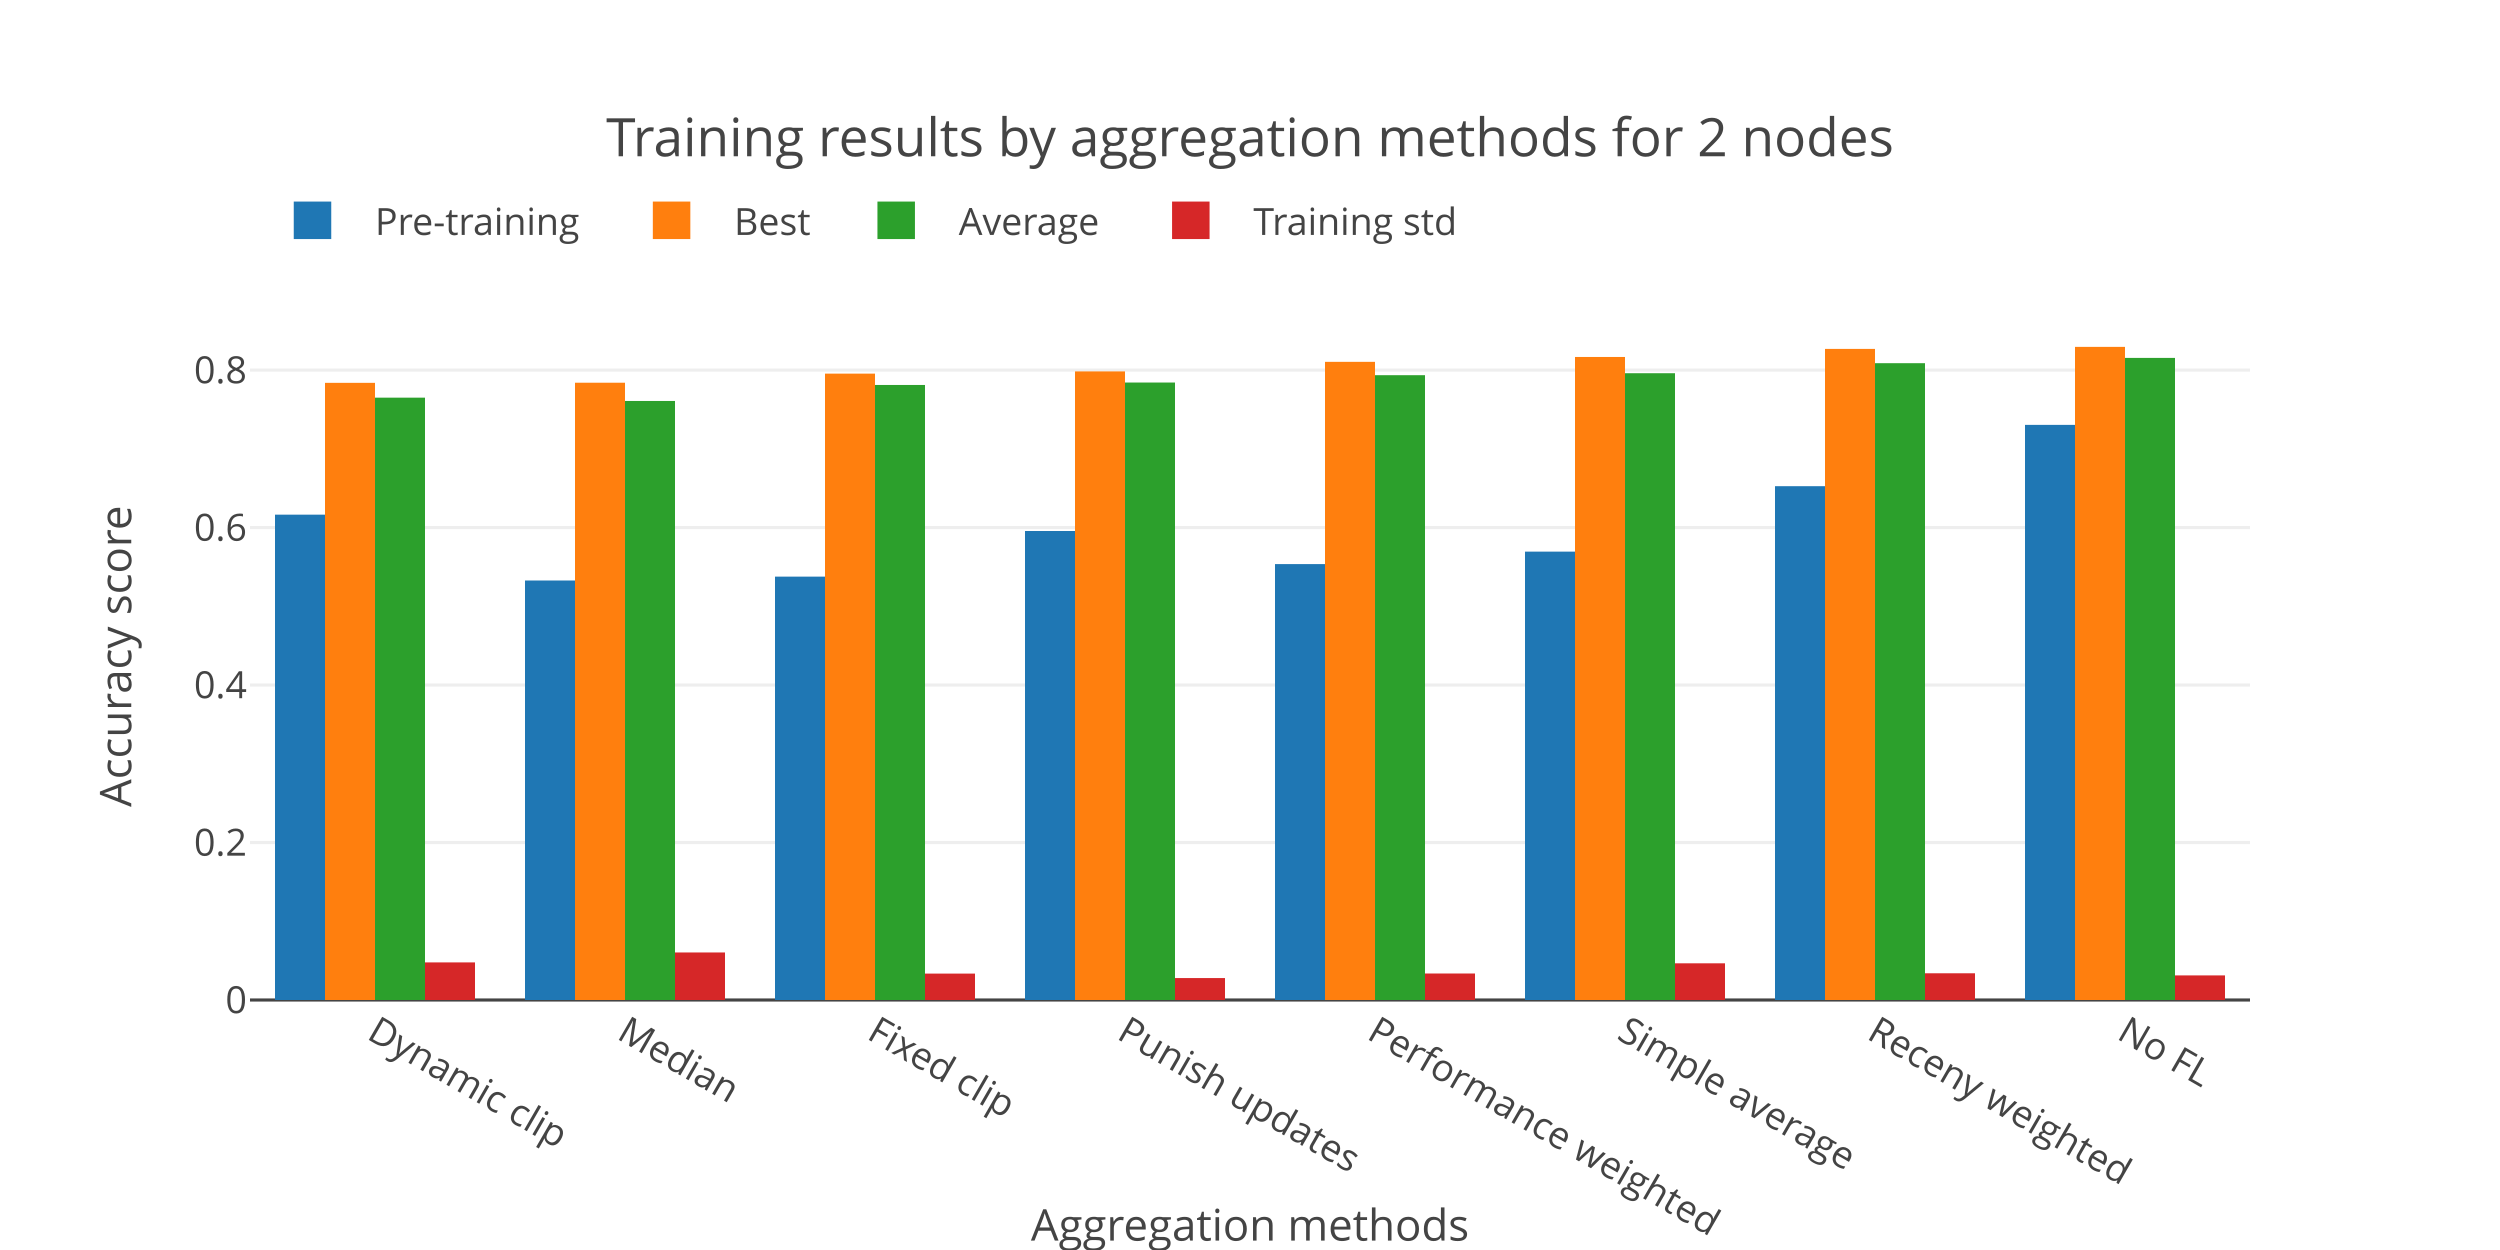
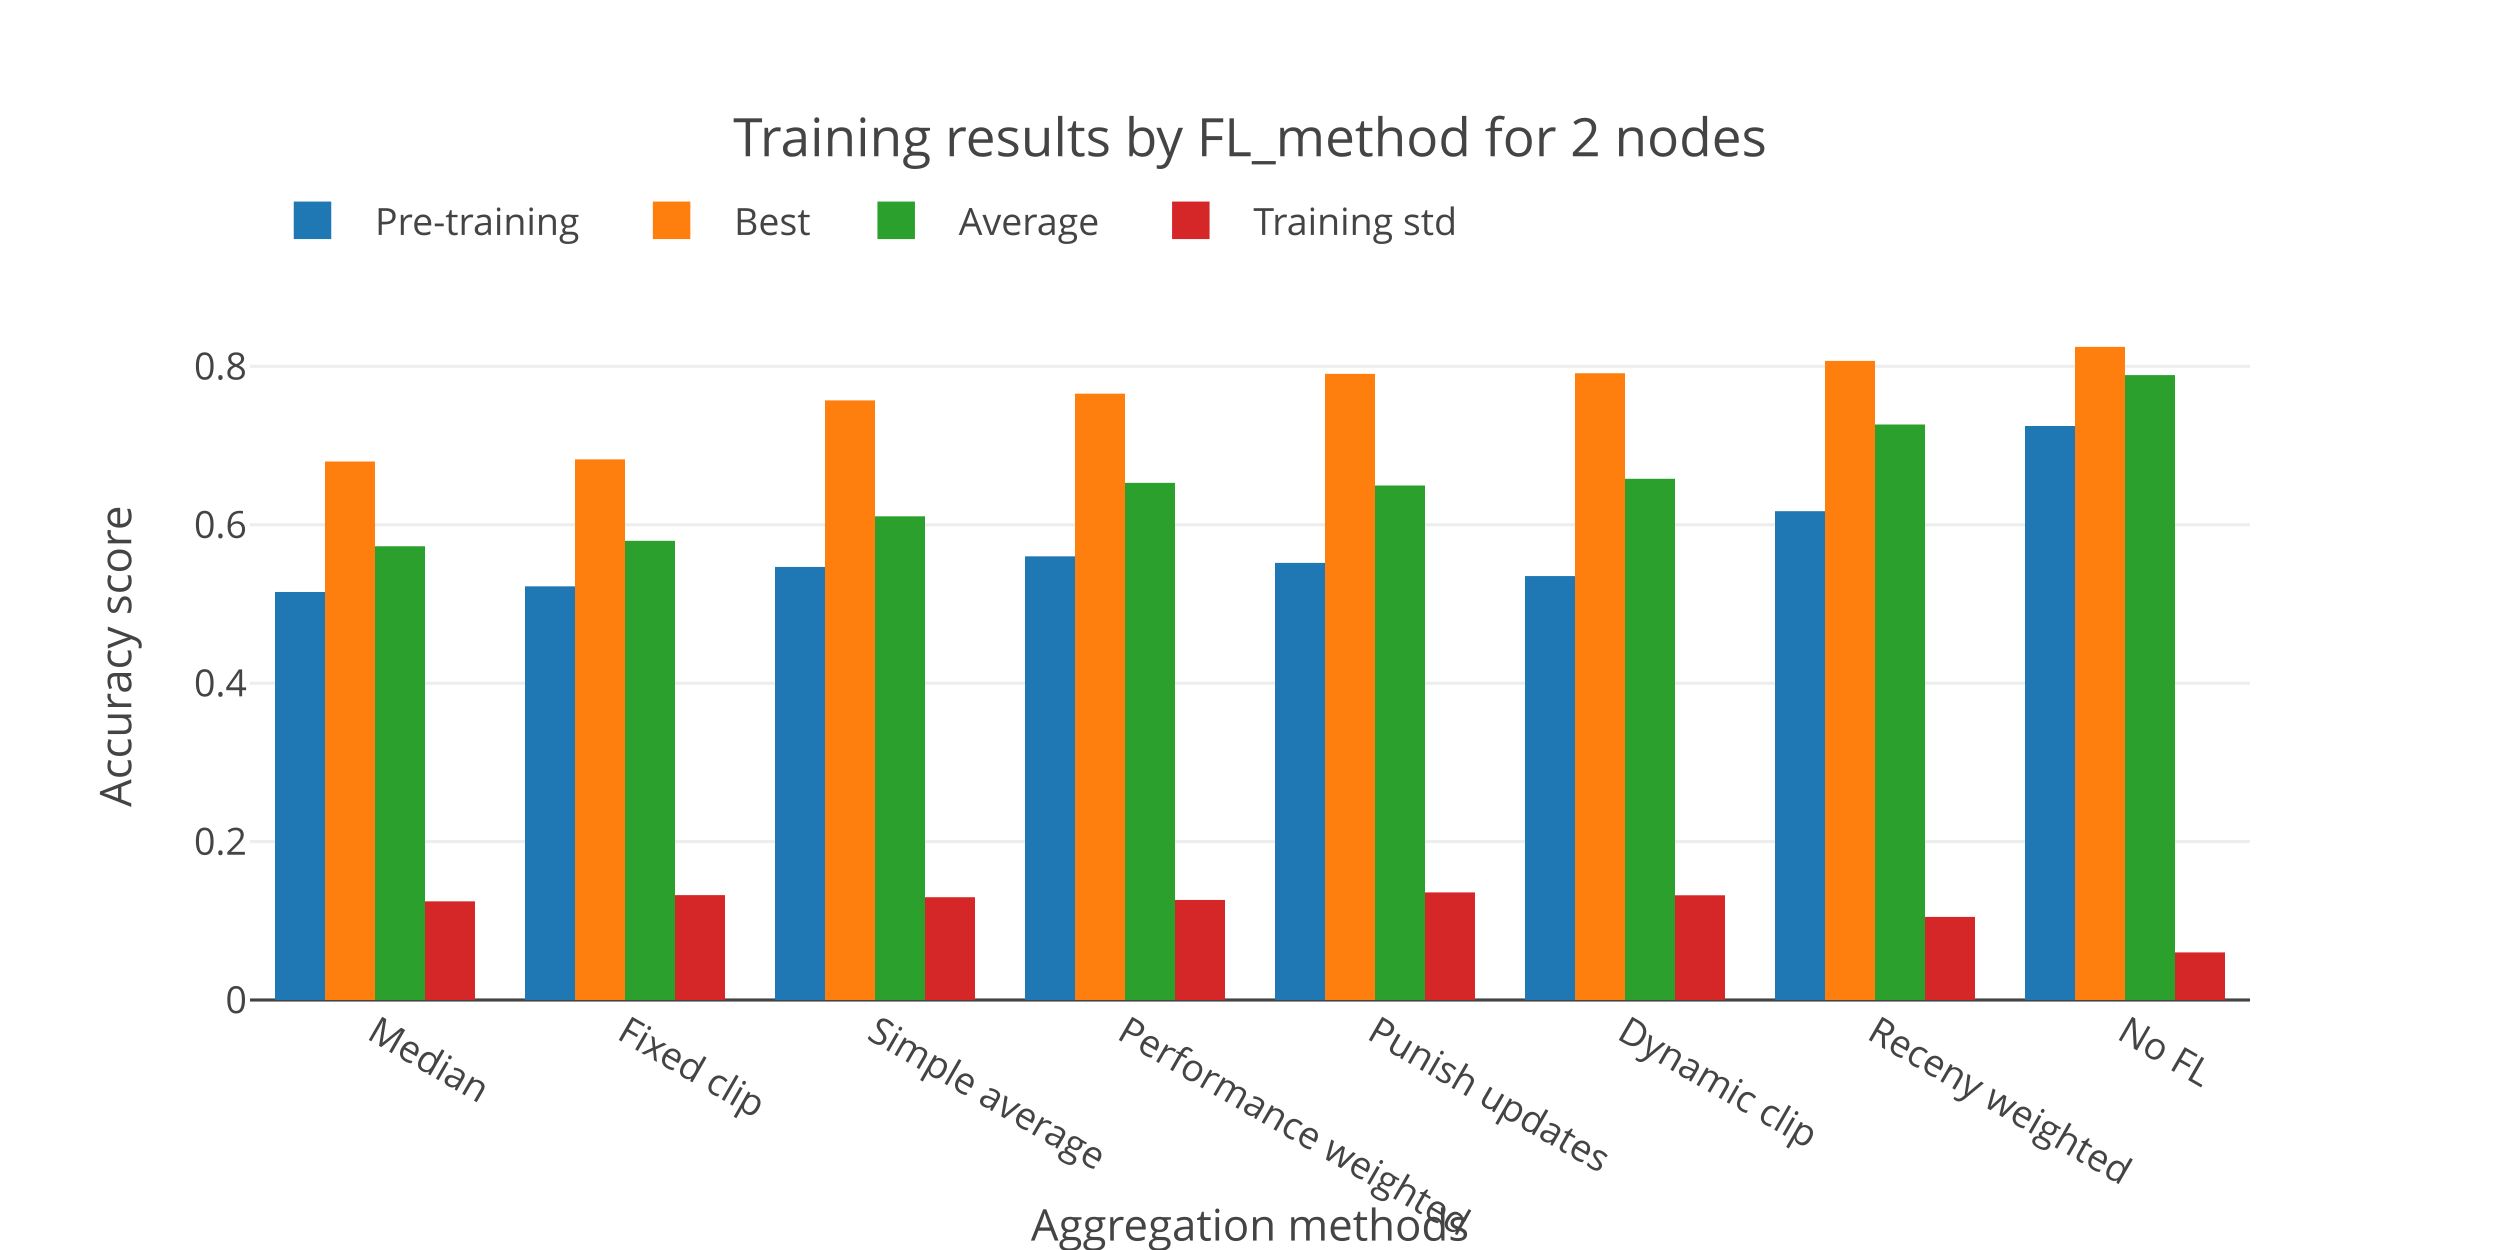
<svg xmlns="http://www.w3.org/2000/svg" class="main-svg" width="800" height="400" style="" viewBox="0 0 800 400">
  <rect x="0" y="0" width="800" height="400" style="fill: rgb(255, 255, 255); fill-opacity: 1;" />
-   <defs id="defs-6e65f0">
+   <defs id="defs-2b5864">
    <g class="clips">
-       <clipPath id="clip6e65f0xyplot" class="plotclip">
+       <clipPath id="clip2b5864xyplot" class="plotclip">
        <rect width="640" height="220" />
      </clipPath>
-       <clipPath class="axesclip" id="clip6e65f0x">
+       <clipPath class="axesclip" id="clip2b5864x">
        <rect x="80" y="0" width="640" height="400" />
      </clipPath>
-       <clipPath class="axesclip" id="clip6e65f0y">
+       <clipPath class="axesclip" id="clip2b5864y">
        <rect x="0" y="100" width="800" height="220" />
      </clipPath>
-       <clipPath class="axesclip" id="clip6e65f0xy">
+       <clipPath class="axesclip" id="clip2b5864xy">
        <rect x="80" y="100" width="640" height="220" />
      </clipPath>
    </g>
    <g class="gradients" />
    <g class="patterns" />
  </defs>
  <g class="bglayer" />
  <g class="layer-below">
    <g class="imagelayer" />
    <g class="shapelayer" />
  </g>
  <g class="cartesianlayer">
    <g class="subplot xy">
      <g class="layer-subplot">
        <g class="shapelayer" />
        <g class="imagelayer" />
      </g>
      <g class="minor-gridlayer">
        <g class="x" />
        <g class="y" />
      </g>
      <g class="gridlayer">
        <g class="x" />
        <g class="y">
-           <path class="ygrid crisp" transform="translate(0,269.61)" d="M80,0h640" style="stroke: rgb(238, 238, 238); stroke-opacity: 1; stroke-width: 1px;" />
-           <path class="ygrid crisp" transform="translate(0,219.21)" d="M80,0h640" style="stroke: rgb(238, 238, 238); stroke-opacity: 1; stroke-width: 1px;" />
-           <path class="ygrid crisp" transform="translate(0,168.82)" d="M80,0h640" style="stroke: rgb(238, 238, 238); stroke-opacity: 1; stroke-width: 1px;" />
-           <path class="ygrid crisp" transform="translate(0,118.43)" d="M80,0h640" style="stroke: rgb(238, 238, 238); stroke-opacity: 1; stroke-width: 1px;" />
+           <path class="ygrid crisp" transform="translate(0,269.31)" d="M80,0h640" style="stroke: rgb(238, 238, 238); stroke-opacity: 1; stroke-width: 1px;" />
+           <path class="ygrid crisp" transform="translate(0,218.62)" d="M80,0h640" style="stroke: rgb(238, 238, 238); stroke-opacity: 1; stroke-width: 1px;" />
+           <path class="ygrid crisp" transform="translate(0,167.93)" d="M80,0h640" style="stroke: rgb(238, 238, 238); stroke-opacity: 1; stroke-width: 1px;" />
+           <path class="ygrid crisp" transform="translate(0,117.23)" d="M80,0h640" style="stroke: rgb(238, 238, 238); stroke-opacity: 1; stroke-width: 1px;" />
        </g>
      </g>
      <g class="zerolinelayer">
        <path class="yzl zl crisp" transform="translate(0,320)" d="M80,0h640" style="stroke: rgb(68, 68, 68); stroke-opacity: 1; stroke-width: 1px;" />
      </g>
      <path class="xlines-below" />
      <path class="ylines-below" />
      <g class="overlines-below" />
      <g class="xaxislayer-below" />
      <g class="yaxislayer-below" />
      <g class="overaxes-below" />
-       <g class="plot" transform="translate(80,100)" clip-path="url(#clip6e65f0xyplot)">
+       <g class="plot" transform="translate(80,100)" clip-path="url(#clip2b5864xyplot)">
        <g class="barlayer mlayer">
          <g class="trace bars" style="opacity: 1;">
            <g class="points">
              <g class="point">
-                 <path d="M8,220V64.69H24V220Z" style="vector-effect: none; opacity: 1; stroke-width: 0px; fill: rgb(31, 119, 180); fill-opacity: 1;" />
-               </g>
-               <g class="point">
-                 <path d="M88,220V85.76H104V220Z" style="vector-effect: none; opacity: 1; stroke-width: 0px; fill: rgb(31, 119, 180); fill-opacity: 1;" />
-               </g>
-               <g class="point">
-                 <path d="M168,220V84.52H184V220Z" style="vector-effect: none; opacity: 1; stroke-width: 0px; fill: rgb(31, 119, 180); fill-opacity: 1;" />
-               </g>
-               <g class="point">
-                 <path d="M248,220V69.92H264V220Z" style="vector-effect: none; opacity: 1; stroke-width: 0px; fill: rgb(31, 119, 180); fill-opacity: 1;" />
-               </g>
-               <g class="point">
-                 <path d="M328,220V80.51H344V220Z" style="vector-effect: none; opacity: 1; stroke-width: 0px; fill: rgb(31, 119, 180); fill-opacity: 1;" />
-               </g>
-               <g class="point">
-                 <path d="M408,220V76.52H424V220Z" style="vector-effect: none; opacity: 1; stroke-width: 0px; fill: rgb(31, 119, 180); fill-opacity: 1;" />
-               </g>
-               <g class="point">
-                 <path d="M488,220V55.58H504V220Z" style="vector-effect: none; opacity: 1; stroke-width: 0px; fill: rgb(31, 119, 180); fill-opacity: 1;" />
-               </g>
-               <g class="point">
-                 <path d="M568,220V35.96H584V220Z" style="vector-effect: none; opacity: 1; stroke-width: 0px; fill: rgb(31, 119, 180); fill-opacity: 1;" />
+                 <path d="M8,220V89.43H24V220Z" style="vector-effect: none; opacity: 1; stroke-width: 0px; fill: rgb(31, 119, 180); fill-opacity: 1;" />
+               </g>
+               <g class="point">
+                 <path d="M88,220V87.63H104V220Z" style="vector-effect: none; opacity: 1; stroke-width: 0px; fill: rgb(31, 119, 180); fill-opacity: 1;" />
+               </g>
+               <g class="point">
+                 <path d="M168,220V81.42H184V220Z" style="vector-effect: none; opacity: 1; stroke-width: 0px; fill: rgb(31, 119, 180); fill-opacity: 1;" />
+               </g>
+               <g class="point">
+                 <path d="M248,220V78.03H264V220Z" style="vector-effect: none; opacity: 1; stroke-width: 0px; fill: rgb(31, 119, 180); fill-opacity: 1;" />
+               </g>
+               <g class="point">
+                 <path d="M328,220V80.12H344V220Z" style="vector-effect: none; opacity: 1; stroke-width: 0px; fill: rgb(31, 119, 180); fill-opacity: 1;" />
+               </g>
+               <g class="point">
+                 <path d="M408,220V84.34H424V220Z" style="vector-effect: none; opacity: 1; stroke-width: 0px; fill: rgb(31, 119, 180); fill-opacity: 1;" />
+               </g>
+               <g class="point">
+                 <path d="M488,220V63.58H504V220Z" style="vector-effect: none; opacity: 1; stroke-width: 0px; fill: rgb(31, 119, 180); fill-opacity: 1;" />
+               </g>
+               <g class="point">
+                 <path d="M568,220V36.32H584V220Z" style="vector-effect: none; opacity: 1; stroke-width: 0px; fill: rgb(31, 119, 180); fill-opacity: 1;" />
              </g>
            </g>
          </g>
          <g class="trace bars" style="opacity: 1;">
            <g class="points">
              <g class="point">
-                 <path d="M24,220V22.51H40V220Z" style="vector-effect: none; opacity: 1; stroke-width: 0px; fill: rgb(255, 127, 14); fill-opacity: 1;" />
-               </g>
-               <g class="point">
-                 <path d="M104,220V22.47H120V220Z" style="vector-effect: none; opacity: 1; stroke-width: 0px; fill: rgb(255, 127, 14); fill-opacity: 1;" />
-               </g>
-               <g class="point">
-                 <path d="M184,220V19.56H200V220Z" style="vector-effect: none; opacity: 1; stroke-width: 0px; fill: rgb(255, 127, 14); fill-opacity: 1;" />
-               </g>
-               <g class="point">
-                 <path d="M264,220V18.85H280V220Z" style="vector-effect: none; opacity: 1; stroke-width: 0px; fill: rgb(255, 127, 14); fill-opacity: 1;" />
-               </g>
-               <g class="point">
-                 <path d="M344,220V15.79H360V220Z" style="vector-effect: none; opacity: 1; stroke-width: 0px; fill: rgb(255, 127, 14); fill-opacity: 1;" />
-               </g>
-               <g class="point">
-                 <path d="M424,220V14.23H440V220Z" style="vector-effect: none; opacity: 1; stroke-width: 0px; fill: rgb(255, 127, 14); fill-opacity: 1;" />
-               </g>
-               <g class="point">
-                 <path d="M504,220V11.65H520V220Z" style="vector-effect: none; opacity: 1; stroke-width: 0px; fill: rgb(255, 127, 14); fill-opacity: 1;" />
+                 <path d="M24,220V47.68H40V220Z" style="vector-effect: none; opacity: 1; stroke-width: 0px; fill: rgb(255, 127, 14); fill-opacity: 1;" />
+               </g>
+               <g class="point">
+                 <path d="M104,220V47H120V220Z" style="vector-effect: none; opacity: 1; stroke-width: 0px; fill: rgb(255, 127, 14); fill-opacity: 1;" />
+               </g>
+               <g class="point">
+                 <path d="M184,220V28.12H200V220Z" style="vector-effect: none; opacity: 1; stroke-width: 0px; fill: rgb(255, 127, 14); fill-opacity: 1;" />
+               </g>
+               <g class="point">
+                 <path d="M264,220V25.97H280V220Z" style="vector-effect: none; opacity: 1; stroke-width: 0px; fill: rgb(255, 127, 14); fill-opacity: 1;" />
+               </g>
+               <g class="point">
+                 <path d="M344,220V19.64H360V220Z" style="vector-effect: none; opacity: 1; stroke-width: 0px; fill: rgb(255, 127, 14); fill-opacity: 1;" />
+               </g>
+               <g class="point">
+                 <path d="M424,220V19.43H440V220Z" style="vector-effect: none; opacity: 1; stroke-width: 0px; fill: rgb(255, 127, 14); fill-opacity: 1;" />
+               </g>
+               <g class="point">
+                 <path d="M504,220V15.49H520V220Z" style="vector-effect: none; opacity: 1; stroke-width: 0px; fill: rgb(255, 127, 14); fill-opacity: 1;" />
              </g>
              <g class="point">
                <path d="M584,220V11H600V220Z" style="vector-effect: none; opacity: 1; stroke-width: 0px; fill: rgb(255, 127, 14); fill-opacity: 1;" />
              </g>
            </g>
          </g>
          <g class="trace bars" style="opacity: 1;">
            <g class="points">
              <g class="point">
-                 <path d="M40,220V27.25H56V220Z" style="vector-effect: none; opacity: 1; stroke-width: 0px; fill: rgb(44, 160, 44); fill-opacity: 1;" />
-               </g>
-               <g class="point">
-                 <path d="M120,220V28.31H136V220Z" style="vector-effect: none; opacity: 1; stroke-width: 0px; fill: rgb(44, 160, 44); fill-opacity: 1;" />
-               </g>
-               <g class="point">
-                 <path d="M200,220V23.19H216V220Z" style="vector-effect: none; opacity: 1; stroke-width: 0px; fill: rgb(44, 160, 44); fill-opacity: 1;" />
-               </g>
-               <g class="point">
-                 <path d="M280,220V22.41H296V220Z" style="vector-effect: none; opacity: 1; stroke-width: 0px; fill: rgb(44, 160, 44); fill-opacity: 1;" />
-               </g>
-               <g class="point">
-                 <path d="M360,220V20.06H376V220Z" style="vector-effect: none; opacity: 1; stroke-width: 0px; fill: rgb(44, 160, 44); fill-opacity: 1;" />
-               </g>
-               <g class="point">
-                 <path d="M440,220V19.43H456V220Z" style="vector-effect: none; opacity: 1; stroke-width: 0px; fill: rgb(44, 160, 44); fill-opacity: 1;" />
-               </g>
-               <g class="point">
-                 <path d="M520,220V16.22H536V220Z" style="vector-effect: none; opacity: 1; stroke-width: 0px; fill: rgb(44, 160, 44); fill-opacity: 1;" />
-               </g>
-               <g class="point">
-                 <path d="M600,220V14.53H616V220Z" style="vector-effect: none; opacity: 1; stroke-width: 0px; fill: rgb(44, 160, 44); fill-opacity: 1;" />
+                 <path d="M40,220V74.8H56V220Z" style="vector-effect: none; opacity: 1; stroke-width: 0px; fill: rgb(44, 160, 44); fill-opacity: 1;" />
+               </g>
+               <g class="point">
+                 <path d="M120,220V73.06H136V220Z" style="vector-effect: none; opacity: 1; stroke-width: 0px; fill: rgb(44, 160, 44); fill-opacity: 1;" />
+               </g>
+               <g class="point">
+                 <path d="M200,220V65.22H216V220Z" style="vector-effect: none; opacity: 1; stroke-width: 0px; fill: rgb(44, 160, 44); fill-opacity: 1;" />
+               </g>
+               <g class="point">
+                 <path d="M280,220V54.51H296V220Z" style="vector-effect: none; opacity: 1; stroke-width: 0px; fill: rgb(44, 160, 44); fill-opacity: 1;" />
+               </g>
+               <g class="point">
+                 <path d="M360,220V55.36H376V220Z" style="vector-effect: none; opacity: 1; stroke-width: 0px; fill: rgb(44, 160, 44); fill-opacity: 1;" />
+               </g>
+               <g class="point">
+                 <path d="M440,220V53.21H456V220Z" style="vector-effect: none; opacity: 1; stroke-width: 0px; fill: rgb(44, 160, 44); fill-opacity: 1;" />
+               </g>
+               <g class="point">
+                 <path d="M520,220V35.84H536V220Z" style="vector-effect: none; opacity: 1; stroke-width: 0px; fill: rgb(44, 160, 44); fill-opacity: 1;" />
+               </g>
+               <g class="point">
+                 <path d="M600,220V20.03H616V220Z" style="vector-effect: none; opacity: 1; stroke-width: 0px; fill: rgb(44, 160, 44); fill-opacity: 1;" />
              </g>
            </g>
          </g>
          <g class="trace bars" style="opacity: 1;">
            <g class="points">
              <g class="point">
-                 <path d="M56,220V207.97H72V220Z" style="vector-effect: none; opacity: 1; stroke-width: 0px; fill: rgb(214, 39, 40); fill-opacity: 1;" />
-               </g>
-               <g class="point">
-                 <path d="M136,220V204.79H152V220Z" style="vector-effect: none; opacity: 1; stroke-width: 0px; fill: rgb(214, 39, 40); fill-opacity: 1;" />
-               </g>
-               <g class="point">
-                 <path d="M216,220V211.55H232V220Z" style="vector-effect: none; opacity: 1; stroke-width: 0px; fill: rgb(214, 39, 40); fill-opacity: 1;" />
-               </g>
-               <g class="point">
-                 <path d="M296,220V212.98H312V220Z" style="vector-effect: none; opacity: 1; stroke-width: 0px; fill: rgb(214, 39, 40); fill-opacity: 1;" />
-               </g>
-               <g class="point">
-                 <path d="M376,220V211.52H392V220Z" style="vector-effect: none; opacity: 1; stroke-width: 0px; fill: rgb(214, 39, 40); fill-opacity: 1;" />
-               </g>
-               <g class="point">
-                 <path d="M456,220V208.26H472V220Z" style="vector-effect: none; opacity: 1; stroke-width: 0px; fill: rgb(214, 39, 40); fill-opacity: 1;" />
-               </g>
-               <g class="point">
-                 <path d="M536,220V211.45H552V220Z" style="vector-effect: none; opacity: 1; stroke-width: 0px; fill: rgb(214, 39, 40); fill-opacity: 1;" />
-               </g>
-               <g class="point">
-                 <path d="M616,220V212.13H632V220Z" style="vector-effect: none; opacity: 1; stroke-width: 0px; fill: rgb(214, 39, 40); fill-opacity: 1;" />
+                 <path d="M56,220V188.43H72V220Z" style="vector-effect: none; opacity: 1; stroke-width: 0px; fill: rgb(214, 39, 40); fill-opacity: 1;" />
+               </g>
+               <g class="point">
+                 <path d="M136,220V186.44H152V220Z" style="vector-effect: none; opacity: 1; stroke-width: 0px; fill: rgb(214, 39, 40); fill-opacity: 1;" />
+               </g>
+               <g class="point">
+                 <path d="M216,220V187.11H232V220Z" style="vector-effect: none; opacity: 1; stroke-width: 0px; fill: rgb(214, 39, 40); fill-opacity: 1;" />
+               </g>
+               <g class="point">
+                 <path d="M296,220V187.98H312V220Z" style="vector-effect: none; opacity: 1; stroke-width: 0px; fill: rgb(214, 39, 40); fill-opacity: 1;" />
+               </g>
+               <g class="point">
+                 <path d="M376,220V185.57H392V220Z" style="vector-effect: none; opacity: 1; stroke-width: 0px; fill: rgb(214, 39, 40); fill-opacity: 1;" />
+               </g>
+               <g class="point">
+                 <path d="M456,220V186.49H472V220Z" style="vector-effect: none; opacity: 1; stroke-width: 0px; fill: rgb(214, 39, 40); fill-opacity: 1;" />
+               </g>
+               <g class="point">
+                 <path d="M536,220V193.41H552V220Z" style="vector-effect: none; opacity: 1; stroke-width: 0px; fill: rgb(214, 39, 40); fill-opacity: 1;" />
+               </g>
+               <g class="point">
+                 <path d="M616,220V204.77H632V220Z" style="vector-effect: none; opacity: 1; stroke-width: 0px; fill: rgb(214, 39, 40); fill-opacity: 1;" />
              </g>
            </g>
          </g>
        </g>
      </g>
      <g class="overplot" />
      <path class="xlines-above crisp" d="M0,0" style="fill: none;" />
      <path class="ylines-above crisp" d="M0,0" style="fill: none;" />
      <g class="overlines-above" />
      <g class="xaxislayer-above">
        <g class="xtick">
-           <text text-anchor="start" x="0" y="333" transform="translate(120,0) rotate(30,0,327)" style="font-family: 'Open Sans', verdana, arial, sans-serif; font-size: 12px; fill: rgb(68, 68, 68); fill-opacity: 1; white-space: pre; opacity: 1;">Dynamic clip</text>
-         </g>
-         <g class="xtick">
-           <text text-anchor="start" x="0" y="333" transform="translate(200,0) rotate(30,0,327)" style="font-family: 'Open Sans', verdana, arial, sans-serif; font-size: 12px; fill: rgb(68, 68, 68); fill-opacity: 1; white-space: pre; opacity: 1;">Median</text>
-         </g>
-         <g class="xtick">
-           <text text-anchor="start" x="0" y="333" transform="translate(280,0) rotate(30,0,327)" style="font-family: 'Open Sans', verdana, arial, sans-serif; font-size: 12px; fill: rgb(68, 68, 68); fill-opacity: 1; white-space: pre; opacity: 1;">Fixed clip</text>
-         </g>
-         <g class="xtick">
-           <text text-anchor="start" x="0" y="333" transform="translate(360,0) rotate(30,0,327)" style="font-family: 'Open Sans', verdana, arial, sans-serif; font-size: 12px; fill: rgb(68, 68, 68); fill-opacity: 1; white-space: pre; opacity: 1;">Punish updates</text>
-         </g>
-         <g class="xtick">
-           <text text-anchor="start" x="0" y="333" transform="translate(440,0) rotate(30,0,327)" style="font-family: 'Open Sans', verdana, arial, sans-serif; font-size: 12px; fill: rgb(68, 68, 68); fill-opacity: 1; white-space: pre; opacity: 1;">Performance weighted</text>
-         </g>
-         <g class="xtick">
-           <text text-anchor="start" x="0" y="333" transform="translate(520,0) rotate(30,0,327)" style="font-family: 'Open Sans', verdana, arial, sans-serif; font-size: 12px; fill: rgb(68, 68, 68); fill-opacity: 1; white-space: pre; opacity: 1;">Simple average</text>
+           <text text-anchor="start" x="0" y="333" transform="translate(120,0) rotate(30,0,327)" style="font-family: 'Open Sans', verdana, arial, sans-serif; font-size: 12px; fill: rgb(68, 68, 68); fill-opacity: 1; white-space: pre; opacity: 1;">Median</text>
+         </g>
+         <g class="xtick">
+           <text text-anchor="start" x="0" y="333" transform="translate(200,0) rotate(30,0,327)" style="font-family: 'Open Sans', verdana, arial, sans-serif; font-size: 12px; fill: rgb(68, 68, 68); fill-opacity: 1; white-space: pre; opacity: 1;">Fixed clip</text>
+         </g>
+         <g class="xtick">
+           <text text-anchor="start" x="0" y="333" transform="translate(280,0) rotate(30,0,327)" style="font-family: 'Open Sans', verdana, arial, sans-serif; font-size: 12px; fill: rgb(68, 68, 68); fill-opacity: 1; white-space: pre; opacity: 1;">Simple average</text>
+         </g>
+         <g class="xtick">
+           <text text-anchor="start" x="0" y="333" transform="translate(360,0) rotate(30,0,327)" style="font-family: 'Open Sans', verdana, arial, sans-serif; font-size: 12px; fill: rgb(68, 68, 68); fill-opacity: 1; white-space: pre; opacity: 1;">Performance weighted</text>
+         </g>
+         <g class="xtick">
+           <text text-anchor="start" x="0" y="333" transform="translate(440,0) rotate(30,0,327)" style="font-family: 'Open Sans', verdana, arial, sans-serif; font-size: 12px; fill: rgb(68, 68, 68); fill-opacity: 1; white-space: pre; opacity: 1;">Punish updates</text>
+         </g>
+         <g class="xtick">
+           <text text-anchor="start" x="0" y="333" transform="translate(520,0) rotate(30,0,327)" style="font-family: 'Open Sans', verdana, arial, sans-serif; font-size: 12px; fill: rgb(68, 68, 68); fill-opacity: 1; white-space: pre; opacity: 1;">Dynamic clip</text>
        </g>
        <g class="xtick">
          <text text-anchor="start" x="0" y="333" transform="translate(600,0) rotate(30,0,327)" style="font-family: 'Open Sans', verdana, arial, sans-serif; font-size: 12px; fill: rgb(68, 68, 68); fill-opacity: 1; white-space: pre; opacity: 1;">Receny weighted</text>
        </g>
        <g class="xtick">
          <text text-anchor="start" x="0" y="333" transform="translate(680,0) rotate(30,0,327)" style="font-family: 'Open Sans', verdana, arial, sans-serif; font-size: 12px; fill: rgb(68, 68, 68); fill-opacity: 1; white-space: pre; opacity: 1;">No FL</text>
        </g>
      </g>
      <g class="yaxislayer-above">
        <g class="ytick">
          <text text-anchor="end" x="79" y="4.2" transform="translate(0,320)" style="font-family: 'Open Sans', verdana, arial, sans-serif; font-size: 12px; fill: rgb(68, 68, 68); fill-opacity: 1; white-space: pre; opacity: 1;">0</text>
        </g>
        <g class="ytick">
-           <text text-anchor="end" x="79" y="4.2" style="font-family: 'Open Sans', verdana, arial, sans-serif; font-size: 12px; fill: rgb(68, 68, 68); fill-opacity: 1; white-space: pre; opacity: 1;" transform="translate(0,269.61)">0.2</text>
-         </g>
-         <g class="ytick">
-           <text text-anchor="end" x="79" y="4.2" style="font-family: 'Open Sans', verdana, arial, sans-serif; font-size: 12px; fill: rgb(68, 68, 68); fill-opacity: 1; white-space: pre; opacity: 1;" transform="translate(0,219.21)">0.4</text>
-         </g>
-         <g class="ytick">
-           <text text-anchor="end" x="79" y="4.2" style="font-family: 'Open Sans', verdana, arial, sans-serif; font-size: 12px; fill: rgb(68, 68, 68); fill-opacity: 1; white-space: pre; opacity: 1;" transform="translate(0,168.82)">0.6</text>
-         </g>
-         <g class="ytick">
-           <text text-anchor="end" x="79" y="4.2" style="font-family: 'Open Sans', verdana, arial, sans-serif; font-size: 12px; fill: rgb(68, 68, 68); fill-opacity: 1; white-space: pre; opacity: 1;" transform="translate(0,118.43)">0.8</text>
+           <text text-anchor="end" x="79" y="4.2" style="font-family: 'Open Sans', verdana, arial, sans-serif; font-size: 12px; fill: rgb(68, 68, 68); fill-opacity: 1; white-space: pre; opacity: 1;" transform="translate(0,269.31)">0.2</text>
+         </g>
+         <g class="ytick">
+           <text text-anchor="end" x="79" y="4.2" style="font-family: 'Open Sans', verdana, arial, sans-serif; font-size: 12px; fill: rgb(68, 68, 68); fill-opacity: 1; white-space: pre; opacity: 1;" transform="translate(0,218.62)">0.4</text>
+         </g>
+         <g class="ytick">
+           <text text-anchor="end" x="79" y="4.2" style="font-family: 'Open Sans', verdana, arial, sans-serif; font-size: 12px; fill: rgb(68, 68, 68); fill-opacity: 1; white-space: pre; opacity: 1;" transform="translate(0,167.93)">0.6</text>
+         </g>
+         <g class="ytick">
+           <text text-anchor="end" x="79" y="4.2" style="font-family: 'Open Sans', verdana, arial, sans-serif; font-size: 12px; fill: rgb(68, 68, 68); fill-opacity: 1; white-space: pre; opacity: 1;" transform="translate(0,117.23)">0.8</text>
        </g>
      </g>
      <g class="overaxes-above" />
    </g>
  </g>
  <g class="polarlayer" />
  <g class="smithlayer" />
  <g class="ternarylayer" />
  <g class="geolayer" />
  <g class="funnelarealayer" />
  <g class="pielayer" />
  <g class="iciclelayer" />
  <g class="treemaplayer" />
  <g class="sunburstlayer" />
  <g class="glimages" />
-   <defs id="topdefs-6e65f0">
+   <defs id="topdefs-2b5864">
    <g class="clips" />
-     <clipPath id="legend6e65f0">
+     <clipPath id="legend2b5864">
      <rect width="397" height="29" x="0" y="0" />
    </clipPath>
  </defs>
  <g class="layer-above">
    <g class="imagelayer" />
    <g class="shapelayer" />
  </g>
  <g class="infolayer">
    <g class="legend" pointer-events="all" transform="translate(80,56)">
      <rect class="bg" shape-rendering="crispEdges" width="397" height="29" x="0" y="0" style="stroke: rgb(68, 68, 68); stroke-opacity: 1; fill: rgb(255, 255, 255); fill-opacity: 1; stroke-width: 0px;" />
-       <g class="scrollbox" transform="" clip-path="url(#legend6e65f0)">
+       <g class="scrollbox" transform="" clip-path="url(#legend2b5864)">
        <g class="groups">
          <g class="traces" transform="translate(0,14.5)" style="opacity: 1;">
            <text class="legendtext" text-anchor="start" x="40" y="4.68" style="font-family: 'Open Sans', verdana, arial, sans-serif; font-size: 12px; fill: rgb(68, 68, 68); fill-opacity: 1; white-space: pre;">Pre-training</text>
            <g class="layers" style="opacity: 1;">
              <g class="legendfill" />
              <g class="legendlines" />
              <g class="legendsymbols">
                <g class="legendpoints">
                  <path class="legendundefined" d="M6,6H-6V-6H6Z" transform="translate(20,0)" style="stroke-width: 0px; fill: rgb(31, 119, 180); fill-opacity: 1;" />
                </g>
              </g>
            </g>
            <rect class="legendtoggle" x="0" y="-9.5" width="112.406" height="19" style="fill: rgb(0, 0, 0); fill-opacity: 0;" />
          </g>
          <g class="traces" transform="translate(114.9062,14.5)" style="opacity: 1;">
            <text class="legendtext" text-anchor="start" x="40" y="4.68" style="font-family: 'Open Sans', verdana, arial, sans-serif; font-size: 12px; fill: rgb(68, 68, 68); fill-opacity: 1; white-space: pre;">Best</text>
            <g class="layers" style="opacity: 1;">
              <g class="legendfill" />
              <g class="legendlines" />
              <g class="legendsymbols">
                <g class="legendpoints">
                  <path class="legendundefined" d="M6,6H-6V-6H6Z" transform="translate(20,0)" style="stroke-width: 0px; fill: rgb(255, 127, 14); fill-opacity: 1;" />
                </g>
              </g>
            </g>
            <rect class="legendtoggle" x="0" y="-9.5" width="69.375" height="19" style="fill: rgb(0, 0, 0); fill-opacity: 0;" />
          </g>
          <g class="traces" transform="translate(186.7812,14.5)" style="opacity: 1;">
            <text class="legendtext" text-anchor="start" x="40" y="4.68" style="font-family: 'Open Sans', verdana, arial, sans-serif; font-size: 12px; fill: rgb(68, 68, 68); fill-opacity: 1; white-space: pre;">Average</text>
            <g class="layers" style="opacity: 1;">
              <g class="legendfill" />
              <g class="legendlines" />
              <g class="legendsymbols">
                <g class="legendpoints">
                  <path class="legendundefined" d="M6,6H-6V-6H6Z" transform="translate(20,0)" style="stroke-width: 0px; fill: rgb(44, 160, 44); fill-opacity: 1;" />
                </g>
              </g>
            </g>
            <rect class="legendtoggle" x="0" y="-9.5" width="91.781" height="19" style="fill: rgb(0, 0, 0); fill-opacity: 0;" />
          </g>
          <g class="traces" transform="translate(281.0625,14.5)" style="opacity: 1;">
            <text class="legendtext" text-anchor="start" x="40" y="4.68" style="font-family: 'Open Sans', verdana, arial, sans-serif; font-size: 12px; fill: rgb(68, 68, 68); fill-opacity: 1; white-space: pre;">Training std</text>
            <g class="layers" style="opacity: 1;">
              <g class="legendfill" />
              <g class="legendlines" />
              <g class="legendsymbols">
                <g class="legendpoints">
                  <path class="legendundefined" d="M6,6H-6V-6H6Z" transform="translate(20,0)" style="stroke-width: 0px; fill: rgb(214, 39, 40); fill-opacity: 1;" />
                </g>
              </g>
            </g>
            <rect class="legendtoggle" x="0" y="-9.5" width="113.25" height="19" style="fill: rgb(0, 0, 0); fill-opacity: 0;" />
          </g>
        </g>
      </g>
      <rect class="scrollbar" rx="20" ry="3" width="0" height="0" x="0" y="0" style="fill: rgb(128, 139, 164); fill-opacity: 1;" />
    </g>
    <g class="g-gtitle">
-       <text class="gtitle" x="400" y="50" text-anchor="middle" dy="0em" style="font-family: 'Open Sans', verdana, arial, sans-serif; font-size: 17px; fill: rgb(68, 68, 68); opacity: 1; font-weight: normal; white-space: pre;">Training results by aggregation methods for 2 nodes</text>
+       <text class="gtitle" x="400" y="50" text-anchor="middle" dy="0em" style="font-family: 'Open Sans', verdana, arial, sans-serif; font-size: 17px; fill: rgb(68, 68, 68); opacity: 1; font-weight: normal; white-space: pre;">Training results by FL_method for 2 nodes</text>
    </g>
    <g class="g-xtitle" transform="translate(0,25)">
      <text class="xtitle" x="400" y="372" text-anchor="middle" style="font-family: 'Open Sans', verdana, arial, sans-serif; font-size: 14px; fill: rgb(68, 68, 68); opacity: 1; font-weight: normal; white-space: pre;">Aggregation methods</text>
    </g>
    <g class="g-ytitle">
      <text class="ytitle" transform="rotate(-90,42,210)" x="42" y="210" text-anchor="middle" style="font-family: 'Open Sans', verdana, arial, sans-serif; font-size: 14px; fill: rgb(68, 68, 68); opacity: 1; font-weight: normal; white-space: pre;">Accuracy score</text>
    </g>
  </g>
</svg>
